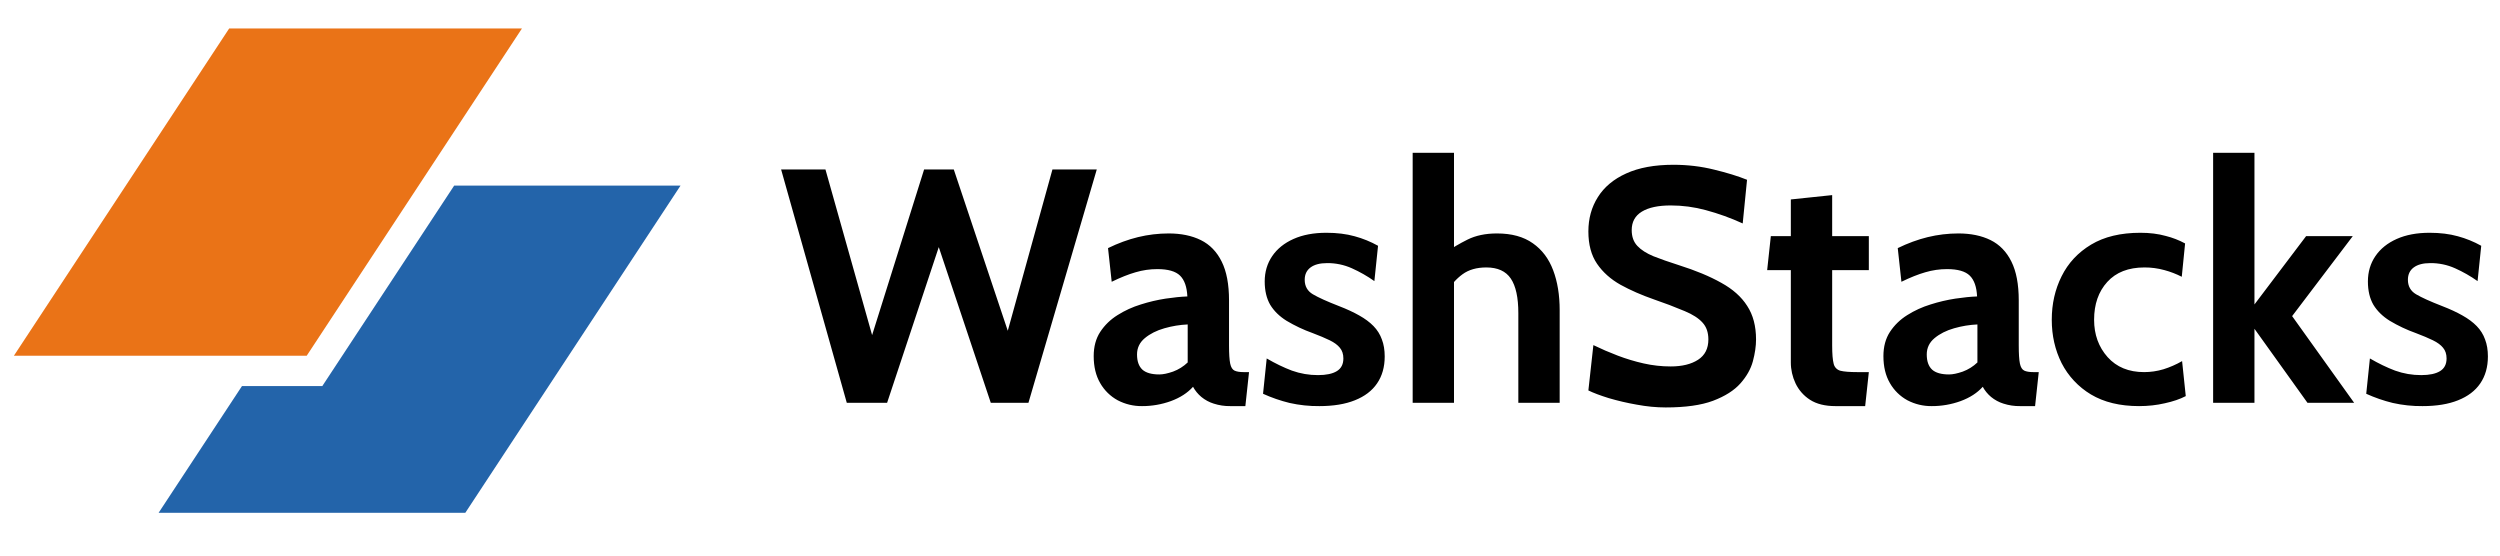
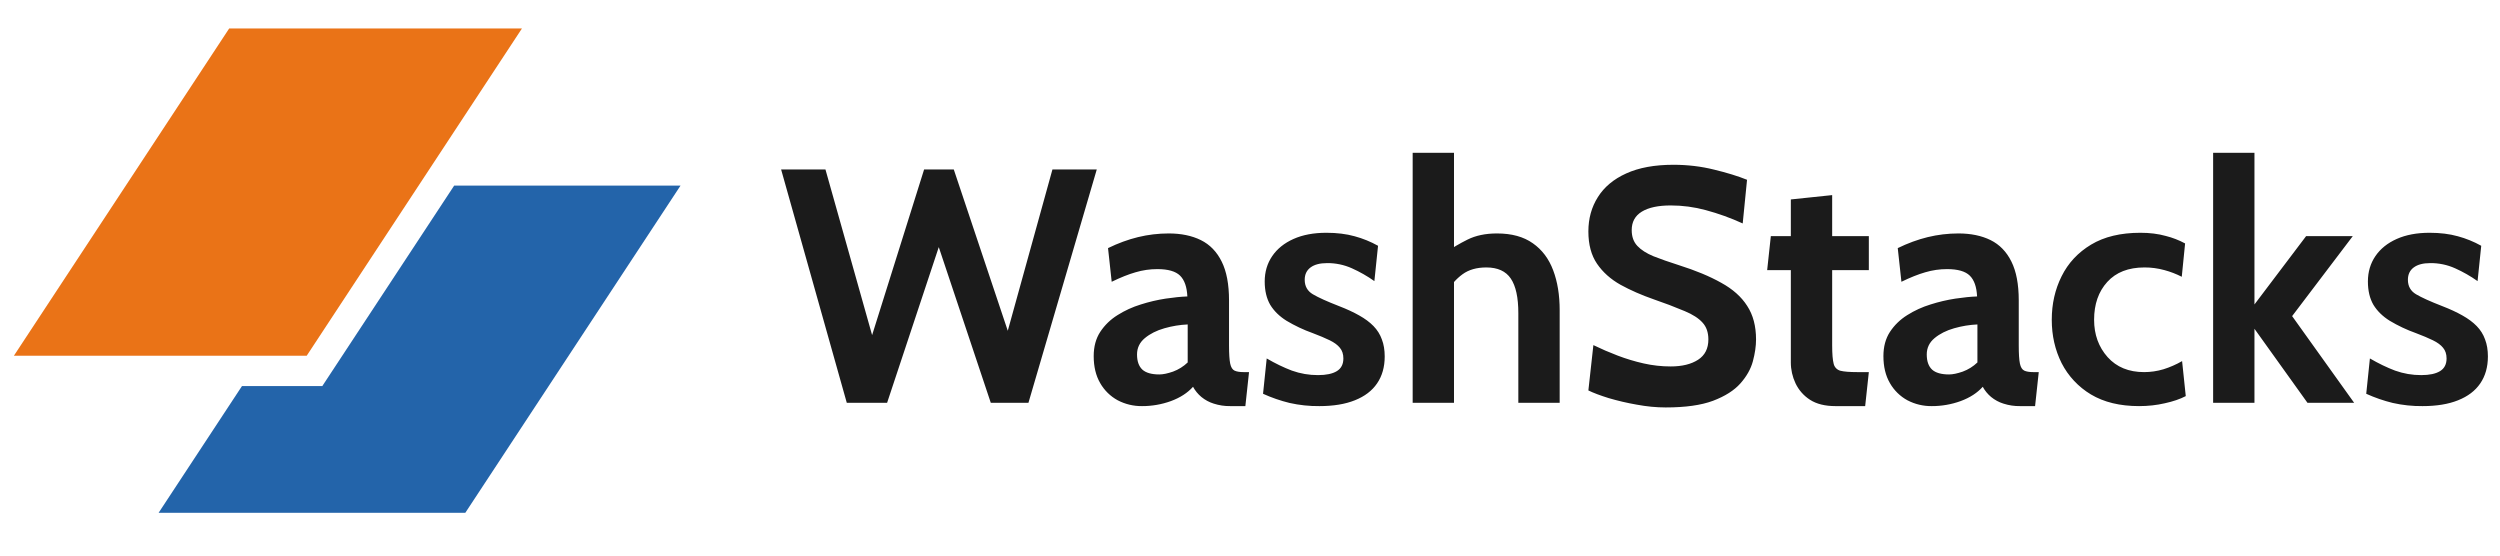
<svg xmlns="http://www.w3.org/2000/svg" width="180" height="40" fill="none" viewBox="0 0 180 40">
-   <path fill="#000" d="M60.968 29 56.24 12.2h3.192l3.36 11.928L66.536 12.2h2.136l3.888 11.616L75.776 12.2h3.192L74.048 29h-2.712l-3.744-11.208L63.872 29h-2.904Zm21.258.24a3.68 3.68 0 0 1-1.752-.42 3.224 3.224 0 0 1-1.26-1.236c-.312-.536-.468-1.184-.468-1.944 0-.68.156-1.26.468-1.74.32-.488.736-.892 1.248-1.212a6.957 6.957 0 0 1 1.68-.768 11.756 11.756 0 0 1 1.788-.42c.592-.088 1.112-.14 1.56-.156-.032-.688-.208-1.188-.528-1.5-.32-.312-.864-.468-1.632-.468-.536 0-1.06.076-1.572.228-.504.144-1.076.372-1.716.684l-.264-2.424c.72-.352 1.44-.616 2.16-.792a9.364 9.364 0 0 1 2.208-.264c.896 0 1.668.16 2.316.48.648.32 1.148.836 1.5 1.548.352.704.528 1.636.528 2.796v3.24c0 .6.028 1.036.084 1.308.056.264.16.432.312.504.152.072.372.108.66.108h.384l-.264 2.448h-1.08a3.71 3.71 0 0 1-1.2-.18 2.633 2.633 0 0 1-.888-.48 2.513 2.513 0 0 1-.6-.732c-.392.44-.924.784-1.596 1.032a6.06 6.06 0 0 1-2.076.36Zm1.248-2.28c.264 0 .592-.068.984-.204a3.05 3.05 0 0 0 1.056-.66V23.36c-.56.024-1.12.116-1.68.276-.56.16-1.028.396-1.404.708-.376.312-.564.704-.564 1.176 0 .488.128.852.384 1.092.256.232.664.348 1.224.348Zm11.521 2.28a9.313 9.313 0 0 1-2.148-.228 10.81 10.81 0 0 1-1.908-.66l.264-2.544c.616.36 1.22.652 1.812.876a5.52 5.52 0 0 0 1.884.324c.592 0 1.044-.096 1.356-.288.312-.192.468-.496.468-.912 0-.312-.084-.568-.252-.768-.16-.2-.404-.38-.732-.54-.328-.16-.736-.332-1.224-.516a10.654 10.654 0 0 1-1.884-.888c-.512-.32-.904-.704-1.176-1.152-.264-.456-.396-1.016-.396-1.68 0-.688.18-1.296.54-1.824.36-.528.872-.94 1.536-1.236.664-.296 1.452-.444 2.364-.444.76 0 1.44.084 2.04.252a7.469 7.469 0 0 1 1.68.684l-.264 2.544a9.513 9.513 0 0 0-1.62-.924 4.26 4.26 0 0 0-1.788-.372c-.512 0-.908.104-1.188.312-.28.208-.42.504-.42.888 0 .464.196.812.588 1.044.392.232 1.02.516 1.884.852.56.216 1.044.44 1.452.672.416.232.76.488 1.032.768s.472.6.6.96c.136.352.204.76.204 1.224 0 .76-.184 1.408-.552 1.944-.36.528-.892.932-1.596 1.212-.696.28-1.548.42-2.556.42Zm6.717-.24V11h2.976v7.752l-.672-.528a13.088 13.088 0 0 1 1.644-.972c.592-.296 1.3-.444 2.124-.444 1.056 0 1.916.236 2.58.708.664.464 1.152 1.112 1.464 1.944.312.824.468 1.78.468 2.868V29h-2.976v-6.456c0-1.12-.18-1.948-.54-2.484-.36-.536-.948-.804-1.764-.804-.696 0-1.268.164-1.716.492-.44.32-.828.756-1.164 1.308l.552-1.608V29h-2.976Zm18.219.336c-.68 0-1.38-.068-2.1-.204a18.052 18.052 0 0 1-2.004-.468c-.616-.192-1.104-.376-1.464-.552l.36-3.264c.56.272 1.144.524 1.752.756.608.232 1.232.42 1.872.564.64.144 1.288.216 1.944.216.816 0 1.472-.16 1.968-.48.496-.32.744-.808.744-1.464 0-.504-.14-.908-.42-1.212-.28-.312-.708-.588-1.284-.828a34.122 34.122 0 0 0-2.208-.84c-.896-.312-1.7-.664-2.412-1.056-.712-.4-1.276-.904-1.692-1.512-.416-.608-.624-1.384-.624-2.328 0-.928.228-1.752.684-2.472.456-.728 1.136-1.296 2.04-1.704.912-.416 2.044-.624 3.396-.624 1.024 0 2 .116 2.928.348.928.224 1.72.468 2.376.732l-.312 3.144a16.94 16.94 0 0 0-2.664-.96 9.564 9.564 0 0 0-2.52-.336c-.896 0-1.588.148-2.076.444-.488.296-.732.74-.732 1.332 0 .472.136.852.408 1.14.272.288.66.536 1.164.744.504.2 1.108.412 1.812.636 1.216.384 2.236.808 3.06 1.272.832.456 1.456 1.012 1.872 1.668.424.648.636 1.452.636 2.412 0 .48-.076 1.004-.228 1.572-.152.56-.452 1.092-.9 1.596s-1.104.92-1.968 1.248c-.856.32-1.992.48-3.408.48Zm12.225-.096c-.752 0-1.364-.152-1.836-.456a2.86 2.86 0 0 1-1.044-1.188 3.507 3.507 0 0 1-.336-1.5v-6.648h-1.704L127.5 17h1.44v-2.64l2.976-.312V17h2.64v2.448h-2.64v5.424c0 .608.036 1.048.108 1.32a.672.672 0 0 0 .492.504c.256.064.664.096 1.224.096h.816l-.264 2.448h-2.136Zm6.93 0a3.68 3.68 0 0 1-1.752-.42 3.224 3.224 0 0 1-1.26-1.236c-.312-.536-.468-1.184-.468-1.944 0-.68.156-1.26.468-1.74.32-.488.736-.892 1.248-1.212a6.957 6.957 0 0 1 1.68-.768 11.756 11.756 0 0 1 1.788-.42c.592-.088 1.112-.14 1.56-.156-.032-.688-.208-1.188-.528-1.5-.32-.312-.864-.468-1.632-.468-.536 0-1.06.076-1.572.228-.504.144-1.076.372-1.716.684l-.264-2.424c.72-.352 1.44-.616 2.16-.792a9.364 9.364 0 0 1 2.208-.264c.896 0 1.668.16 2.316.48.648.32 1.148.836 1.5 1.548.352.704.528 1.636.528 2.796v3.24c0 .6.028 1.036.084 1.308.056.264.16.432.312.504.152.072.372.108.66.108h.384l-.264 2.448h-1.08a3.71 3.71 0 0 1-1.2-.18 2.633 2.633 0 0 1-.888-.48 2.513 2.513 0 0 1-.6-.732c-.392.44-.924.784-1.596 1.032a6.06 6.06 0 0 1-2.076.36Zm1.248-2.28c.264 0 .592-.068.984-.204a3.05 3.05 0 0 0 1.056-.66V23.36c-.56.024-1.12.116-1.68.276-.56.16-1.028.396-1.404.708-.376.312-.564.704-.564 1.176 0 .488.128.852.384 1.092.256.232.664.348 1.224.348Zm13.681 2.28c-1.376 0-2.532-.28-3.468-.84a5.61 5.61 0 0 1-2.112-2.256c-.472-.944-.708-1.984-.708-3.12 0-1.144.236-2.188.708-3.132.472-.952 1.18-1.712 2.124-2.28.944-.568 2.128-.852 3.552-.852.672 0 1.28.076 1.824.228a5.946 5.946 0 0 1 1.392.54l-.24 2.4a6.336 6.336 0 0 0-1.248-.48 5.304 5.304 0 0 0-1.44-.192c-1.152 0-2.044.348-2.676 1.044-.632.696-.948 1.604-.948 2.724 0 1.064.324 1.96.972 2.688.648.72 1.524 1.08 2.628 1.08.472 0 .936-.068 1.392-.204.464-.144.912-.34 1.344-.588l.264 2.52c-.416.216-.92.388-1.512.516-.584.136-1.2.204-1.848.204Zm5.33-.24V11h2.976v10.92l3.72-4.92h3.36l-4.368 5.76 4.464 6.24h-3.36l-3.816-5.328V29h-2.976Zm15.08.24a9.313 9.313 0 0 1-2.148-.228 10.81 10.81 0 0 1-1.908-.66l.264-2.544c.616.36 1.22.652 1.812.876a5.52 5.52 0 0 0 1.884.324c.592 0 1.044-.096 1.356-.288.312-.192.468-.496.468-.912 0-.312-.084-.568-.252-.768-.16-.2-.404-.38-.732-.54-.328-.16-.736-.332-1.224-.516a10.654 10.654 0 0 1-1.884-.888c-.512-.32-.904-.704-1.176-1.152-.264-.456-.396-1.016-.396-1.68 0-.688.18-1.296.54-1.824.36-.528.872-.94 1.536-1.236.664-.296 1.452-.444 2.364-.444.76 0 1.44.084 2.04.252a7.469 7.469 0 0 1 1.68.684l-.264 2.544a9.513 9.513 0 0 0-1.62-.924 4.26 4.26 0 0 0-1.788-.372c-.512 0-.908.104-1.188.312-.28.208-.42.504-.42.888 0 .464.196.812.588 1.044.392.232 1.02.516 1.884.852.56.216 1.044.44 1.452.672.416.232.76.488 1.032.768s.472.6.6.96c.136.352.204.76.204 1.224 0 .76-.184 1.408-.552 1.944-.36.528-.892.932-1.596 1.212-.696.28-1.548.42-2.556.42Z" />
+   <path fill="#1B1B1B" d="M60.968 29 56.24 12.2h3.192l3.36 11.928L66.536 12.2h2.136l3.888 11.616L75.776 12.2h3.192L74.048 29h-2.712l-3.744-11.208L63.872 29h-2.904Zm21.258.24a3.68 3.68 0 0 1-1.752-.42 3.224 3.224 0 0 1-1.26-1.236c-.312-.536-.468-1.184-.468-1.944 0-.68.156-1.26.468-1.74.32-.488.736-.892 1.248-1.212a6.957 6.957 0 0 1 1.68-.768 11.756 11.756 0 0 1 1.788-.42c.592-.088 1.112-.14 1.56-.156-.032-.688-.208-1.188-.528-1.5-.32-.312-.864-.468-1.632-.468-.536 0-1.06.076-1.572.228-.504.144-1.076.372-1.716.684l-.264-2.424c.72-.352 1.44-.616 2.16-.792a9.364 9.364 0 0 1 2.208-.264c.896 0 1.668.16 2.316.48.648.32 1.148.836 1.5 1.548.352.704.528 1.636.528 2.796v3.24c0 .6.028 1.036.084 1.308.056.264.16.432.312.504.152.072.372.108.66.108h.384l-.264 2.448h-1.08a3.71 3.71 0 0 1-1.2-.18 2.633 2.633 0 0 1-.888-.48 2.513 2.513 0 0 1-.6-.732c-.392.44-.924.784-1.596 1.032a6.06 6.06 0 0 1-2.076.36Zm1.248-2.28c.264 0 .592-.068.984-.204a3.05 3.05 0 0 0 1.056-.66V23.36c-.56.024-1.12.116-1.68.276-.56.16-1.028.396-1.404.708-.376.312-.564.704-.564 1.176 0 .488.128.852.384 1.092.256.232.664.348 1.224.348Zm11.521 2.28a9.313 9.313 0 0 1-2.148-.228 10.81 10.81 0 0 1-1.908-.66l.264-2.544c.616.36 1.22.652 1.812.876a5.52 5.52 0 0 0 1.884.324c.592 0 1.044-.096 1.356-.288.312-.192.468-.496.468-.912 0-.312-.084-.568-.252-.768-.16-.2-.404-.38-.732-.54-.328-.16-.736-.332-1.224-.516a10.654 10.654 0 0 1-1.884-.888c-.512-.32-.904-.704-1.176-1.152-.264-.456-.396-1.016-.396-1.68 0-.688.18-1.296.54-1.824.36-.528.872-.94 1.536-1.236.664-.296 1.452-.444 2.364-.444.76 0 1.44.084 2.04.252a7.469 7.469 0 0 1 1.68.684l-.264 2.544a9.513 9.513 0 0 0-1.62-.924 4.26 4.26 0 0 0-1.788-.372c-.512 0-.908.104-1.188.312-.28.208-.42.504-.42.888 0 .464.196.812.588 1.044.392.232 1.02.516 1.884.852.56.216 1.044.44 1.452.672.416.232.76.488 1.032.768s.472.6.6.96c.136.352.204.76.204 1.224 0 .76-.184 1.408-.552 1.944-.36.528-.892.932-1.596 1.212-.696.28-1.548.42-2.556.42Zm6.717-.24V11h2.976v7.752l-.672-.528a13.088 13.088 0 0 1 1.644-.972c.592-.296 1.3-.444 2.124-.444 1.056 0 1.916.236 2.58.708.664.464 1.152 1.112 1.464 1.944.312.824.468 1.78.468 2.868V29h-2.976v-6.456c0-1.12-.18-1.948-.54-2.484-.36-.536-.948-.804-1.764-.804-.696 0-1.268.164-1.716.492-.44.32-.828.756-1.164 1.308l.552-1.608V29h-2.976Zm18.219.336c-.68 0-1.38-.068-2.1-.204a18.052 18.052 0 0 1-2.004-.468c-.616-.192-1.104-.376-1.464-.552l.36-3.264c.56.272 1.144.524 1.752.756.608.232 1.232.42 1.872.564.64.144 1.288.216 1.944.216.816 0 1.472-.16 1.968-.48.496-.32.744-.808.744-1.464 0-.504-.14-.908-.42-1.212-.28-.312-.708-.588-1.284-.828a34.122 34.122 0 0 0-2.208-.84c-.896-.312-1.7-.664-2.412-1.056-.712-.4-1.276-.904-1.692-1.512-.416-.608-.624-1.384-.624-2.328 0-.928.228-1.752.684-2.472.456-.728 1.136-1.296 2.04-1.704.912-.416 2.044-.624 3.396-.624 1.024 0 2 .116 2.928.348.928.224 1.72.468 2.376.732l-.312 3.144a16.94 16.94 0 0 0-2.664-.96 9.564 9.564 0 0 0-2.52-.336c-.896 0-1.588.148-2.076.444-.488.296-.732.74-.732 1.332 0 .472.136.852.408 1.14.272.288.66.536 1.164.744.504.2 1.108.412 1.812.636 1.216.384 2.236.808 3.06 1.272.832.456 1.456 1.012 1.872 1.668.424.648.636 1.452.636 2.412 0 .48-.076 1.004-.228 1.572-.152.56-.452 1.092-.9 1.596s-1.104.92-1.968 1.248c-.856.32-1.992.48-3.408.48Zm12.225-.096c-.752 0-1.364-.152-1.836-.456a2.86 2.86 0 0 1-1.044-1.188 3.507 3.507 0 0 1-.336-1.5v-6.648h-1.704L127.5 17h1.44v-2.64l2.976-.312V17h2.64v2.448h-2.64v5.424c0 .608.036 1.048.108 1.32a.672.672 0 0 0 .492.504c.256.064.664.096 1.224.096h.816l-.264 2.448h-2.136Zm6.93 0a3.68 3.68 0 0 1-1.752-.42 3.224 3.224 0 0 1-1.26-1.236c-.312-.536-.468-1.184-.468-1.944 0-.68.156-1.26.468-1.74.32-.488.736-.892 1.248-1.212a6.957 6.957 0 0 1 1.68-.768 11.756 11.756 0 0 1 1.788-.42c.592-.088 1.112-.14 1.56-.156-.032-.688-.208-1.188-.528-1.5-.32-.312-.864-.468-1.632-.468-.536 0-1.06.076-1.572.228-.504.144-1.076.372-1.716.684l-.264-2.424c.72-.352 1.44-.616 2.16-.792a9.364 9.364 0 0 1 2.208-.264c.896 0 1.668.16 2.316.48.648.32 1.148.836 1.5 1.548.352.704.528 1.636.528 2.796v3.24c0 .6.028 1.036.084 1.308.056.264.16.432.312.504.152.072.372.108.66.108h.384l-.264 2.448h-1.08a3.71 3.71 0 0 1-1.2-.18 2.633 2.633 0 0 1-.888-.48 2.513 2.513 0 0 1-.6-.732c-.392.44-.924.784-1.596 1.032a6.06 6.06 0 0 1-2.076.36Zm1.248-2.28c.264 0 .592-.068.984-.204a3.05 3.05 0 0 0 1.056-.66V23.36c-.56.024-1.12.116-1.68.276-.56.16-1.028.396-1.404.708-.376.312-.564.704-.564 1.176 0 .488.128.852.384 1.092.256.232.664.348 1.224.348Zm13.681 2.28c-1.376 0-2.532-.28-3.468-.84a5.61 5.61 0 0 1-2.112-2.256c-.472-.944-.708-1.984-.708-3.12 0-1.144.236-2.188.708-3.132.472-.952 1.18-1.712 2.124-2.28.944-.568 2.128-.852 3.552-.852.672 0 1.28.076 1.824.228a5.946 5.946 0 0 1 1.392.54l-.24 2.4a6.336 6.336 0 0 0-1.248-.48 5.304 5.304 0 0 0-1.44-.192c-1.152 0-2.044.348-2.676 1.044-.632.696-.948 1.604-.948 2.724 0 1.064.324 1.96.972 2.688.648.72 1.524 1.08 2.628 1.08.472 0 .936-.068 1.392-.204.464-.144.912-.34 1.344-.588l.264 2.52c-.416.216-.92.388-1.512.516-.584.136-1.2.204-1.848.204Zm5.33-.24V11h2.976v10.92l3.72-4.92h3.36l-4.368 5.76 4.464 6.24h-3.36l-3.816-5.328V29h-2.976Zm15.08.24a9.313 9.313 0 0 1-2.148-.228 10.81 10.81 0 0 1-1.908-.66l.264-2.544c.616.36 1.22.652 1.812.876a5.52 5.52 0 0 0 1.884.324c.592 0 1.044-.096 1.356-.288.312-.192.468-.496.468-.912 0-.312-.084-.568-.252-.768-.16-.2-.404-.38-.732-.54-.328-.16-.736-.332-1.224-.516a10.654 10.654 0 0 1-1.884-.888c-.512-.32-.904-.704-1.176-1.152-.264-.456-.396-1.016-.396-1.68 0-.688.18-1.296.54-1.824.36-.528.872-.94 1.536-1.236.664-.296 1.452-.444 2.364-.444.76 0 1.44.084 2.04.252a7.469 7.469 0 0 1 1.68.684l-.264 2.544a9.513 9.513 0 0 0-1.62-.924 4.26 4.26 0 0 0-1.788-.372c-.512 0-.908.104-1.188.312-.28.208-.42.504-.42.888 0 .464.196.812.588 1.044.392.232 1.02.516 1.884.852.56.216 1.044.44 1.452.672.416.232.76.488 1.032.768s.472.6.6.96c.136.352.204.76.204 1.224 0 .76-.184 1.408-.552 1.944-.36.528-.892.932-1.596 1.212-.696.28-1.548.42-2.556.42Z" />
  <path fill="#2364AA" d="m17.422 27.797-6.003 9.126h22.082L49 13.361H32.702l-9.496 14.436h-5.784Z" />
  <path fill="#EA7317" d="M16.5 2.051h21.08L22.083 25.613H1L16.5 2.051Z" />
</svg>
